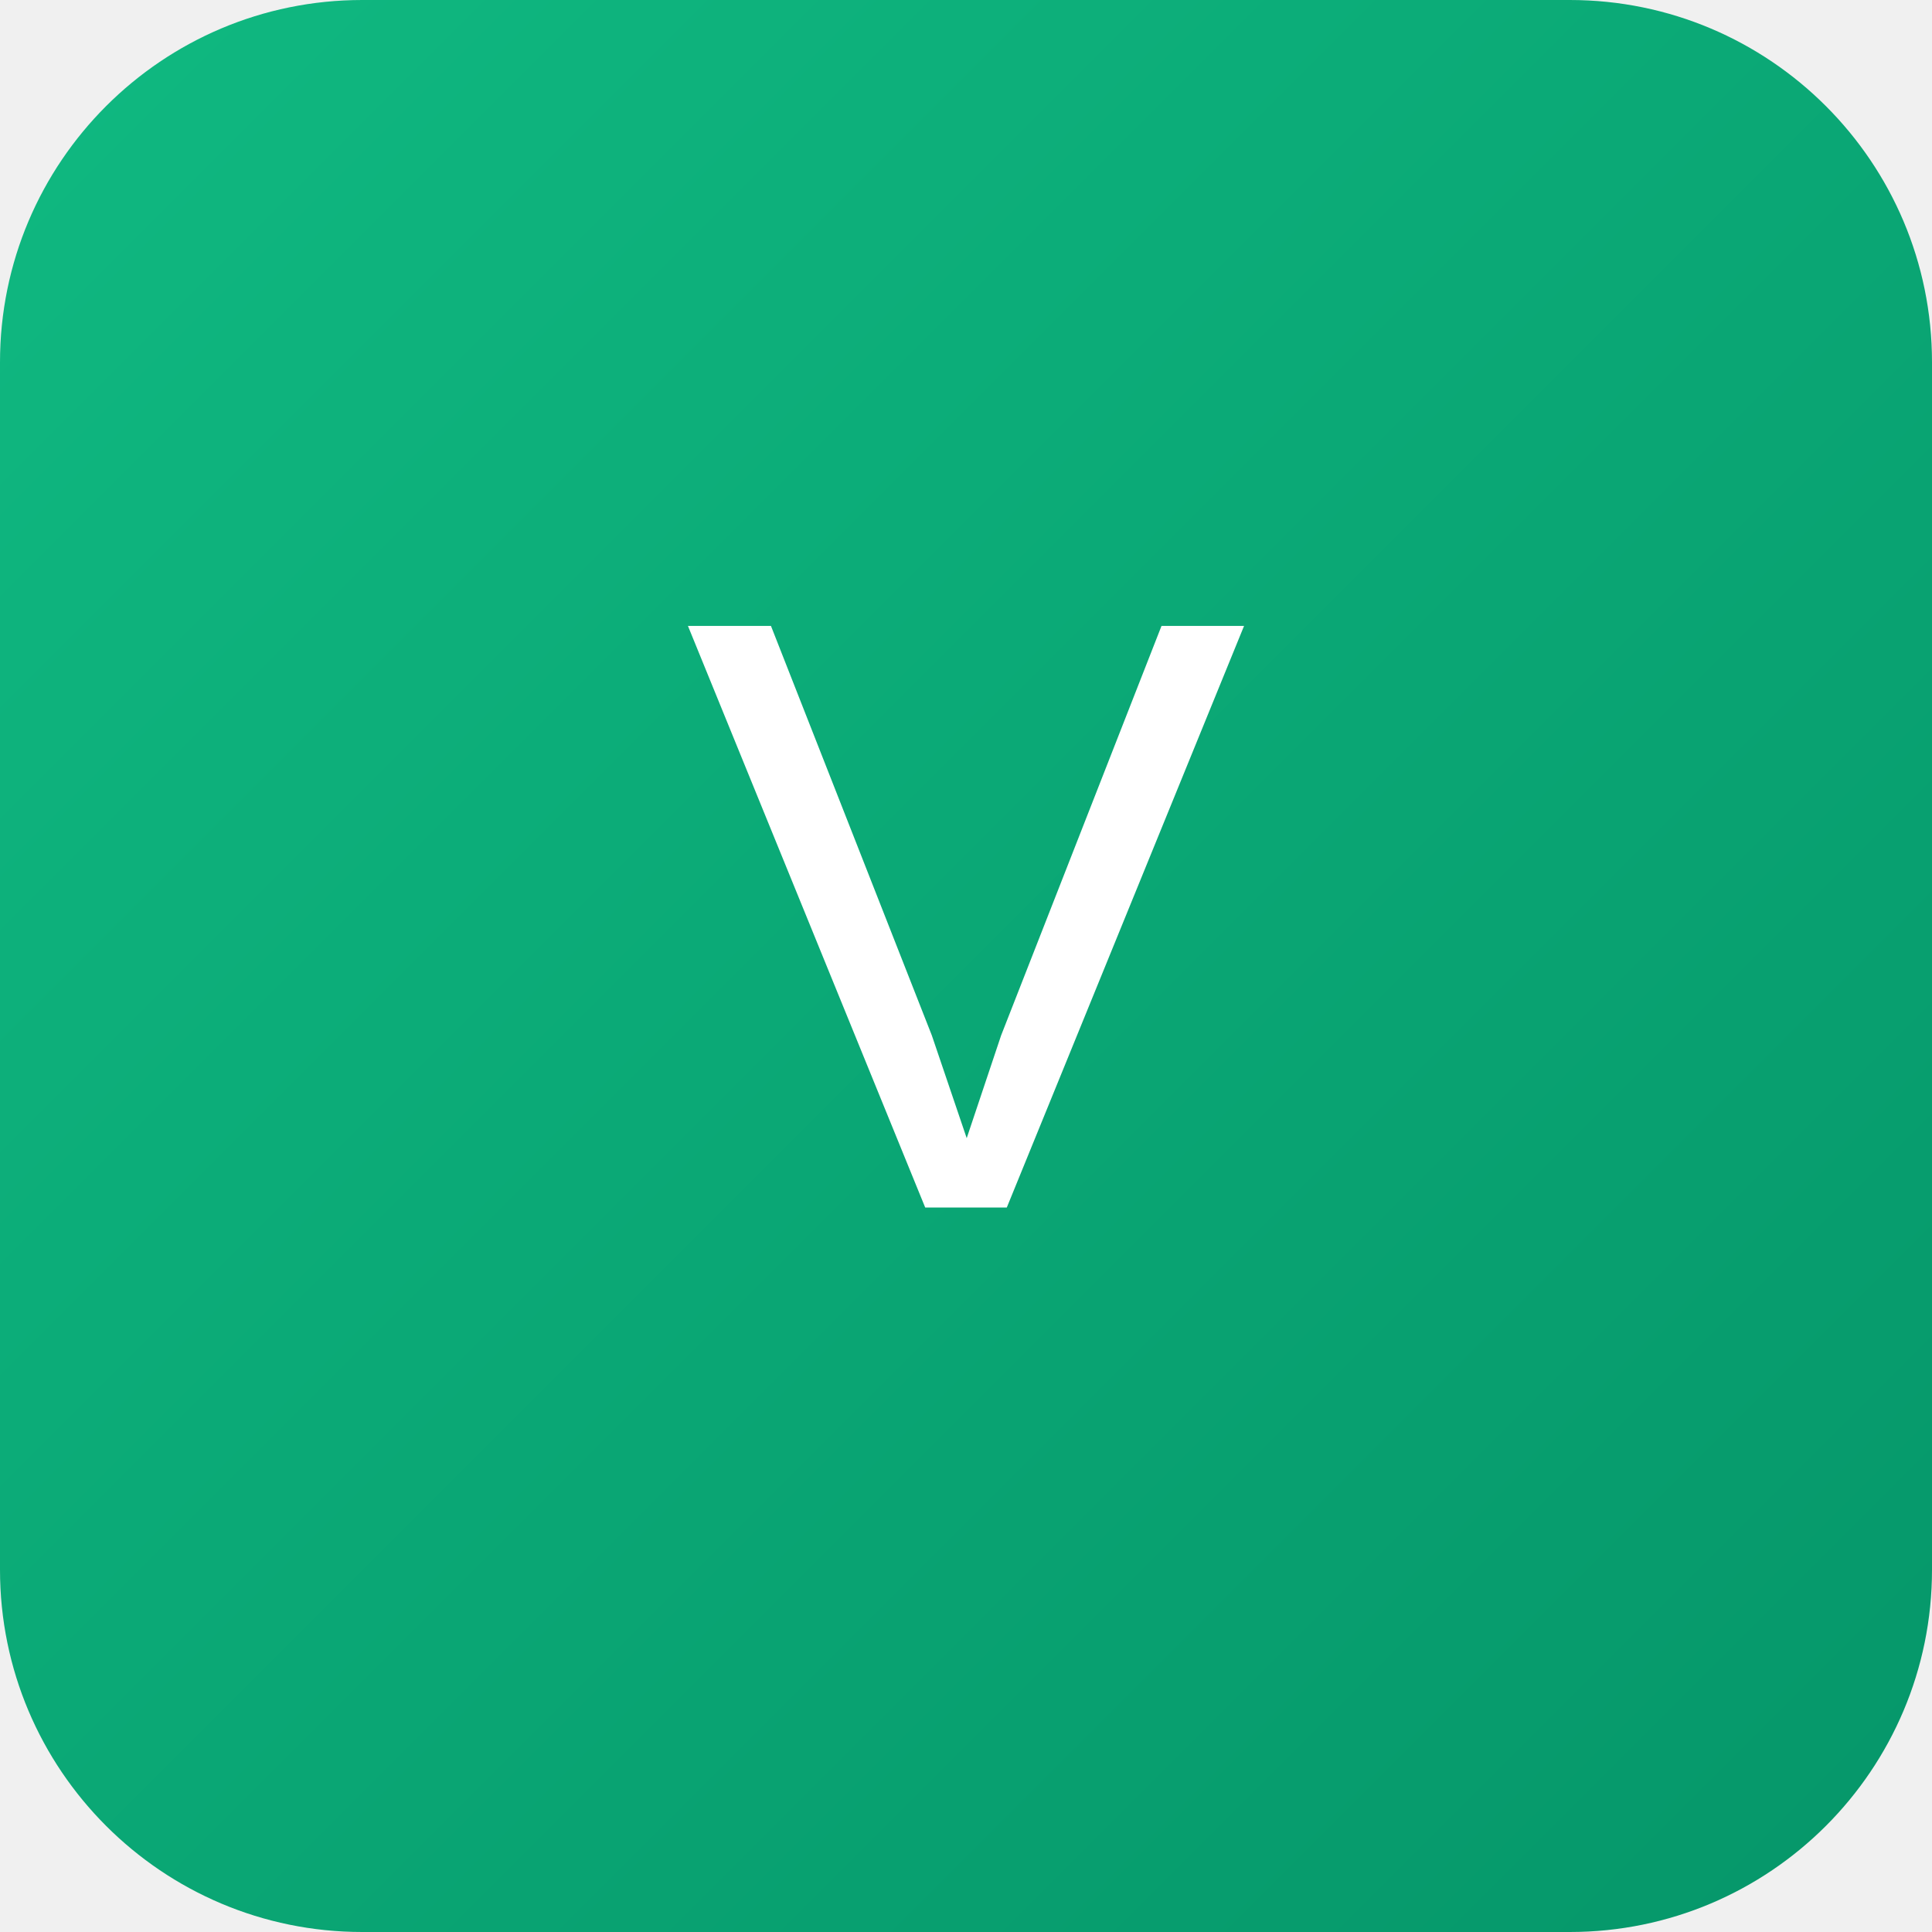
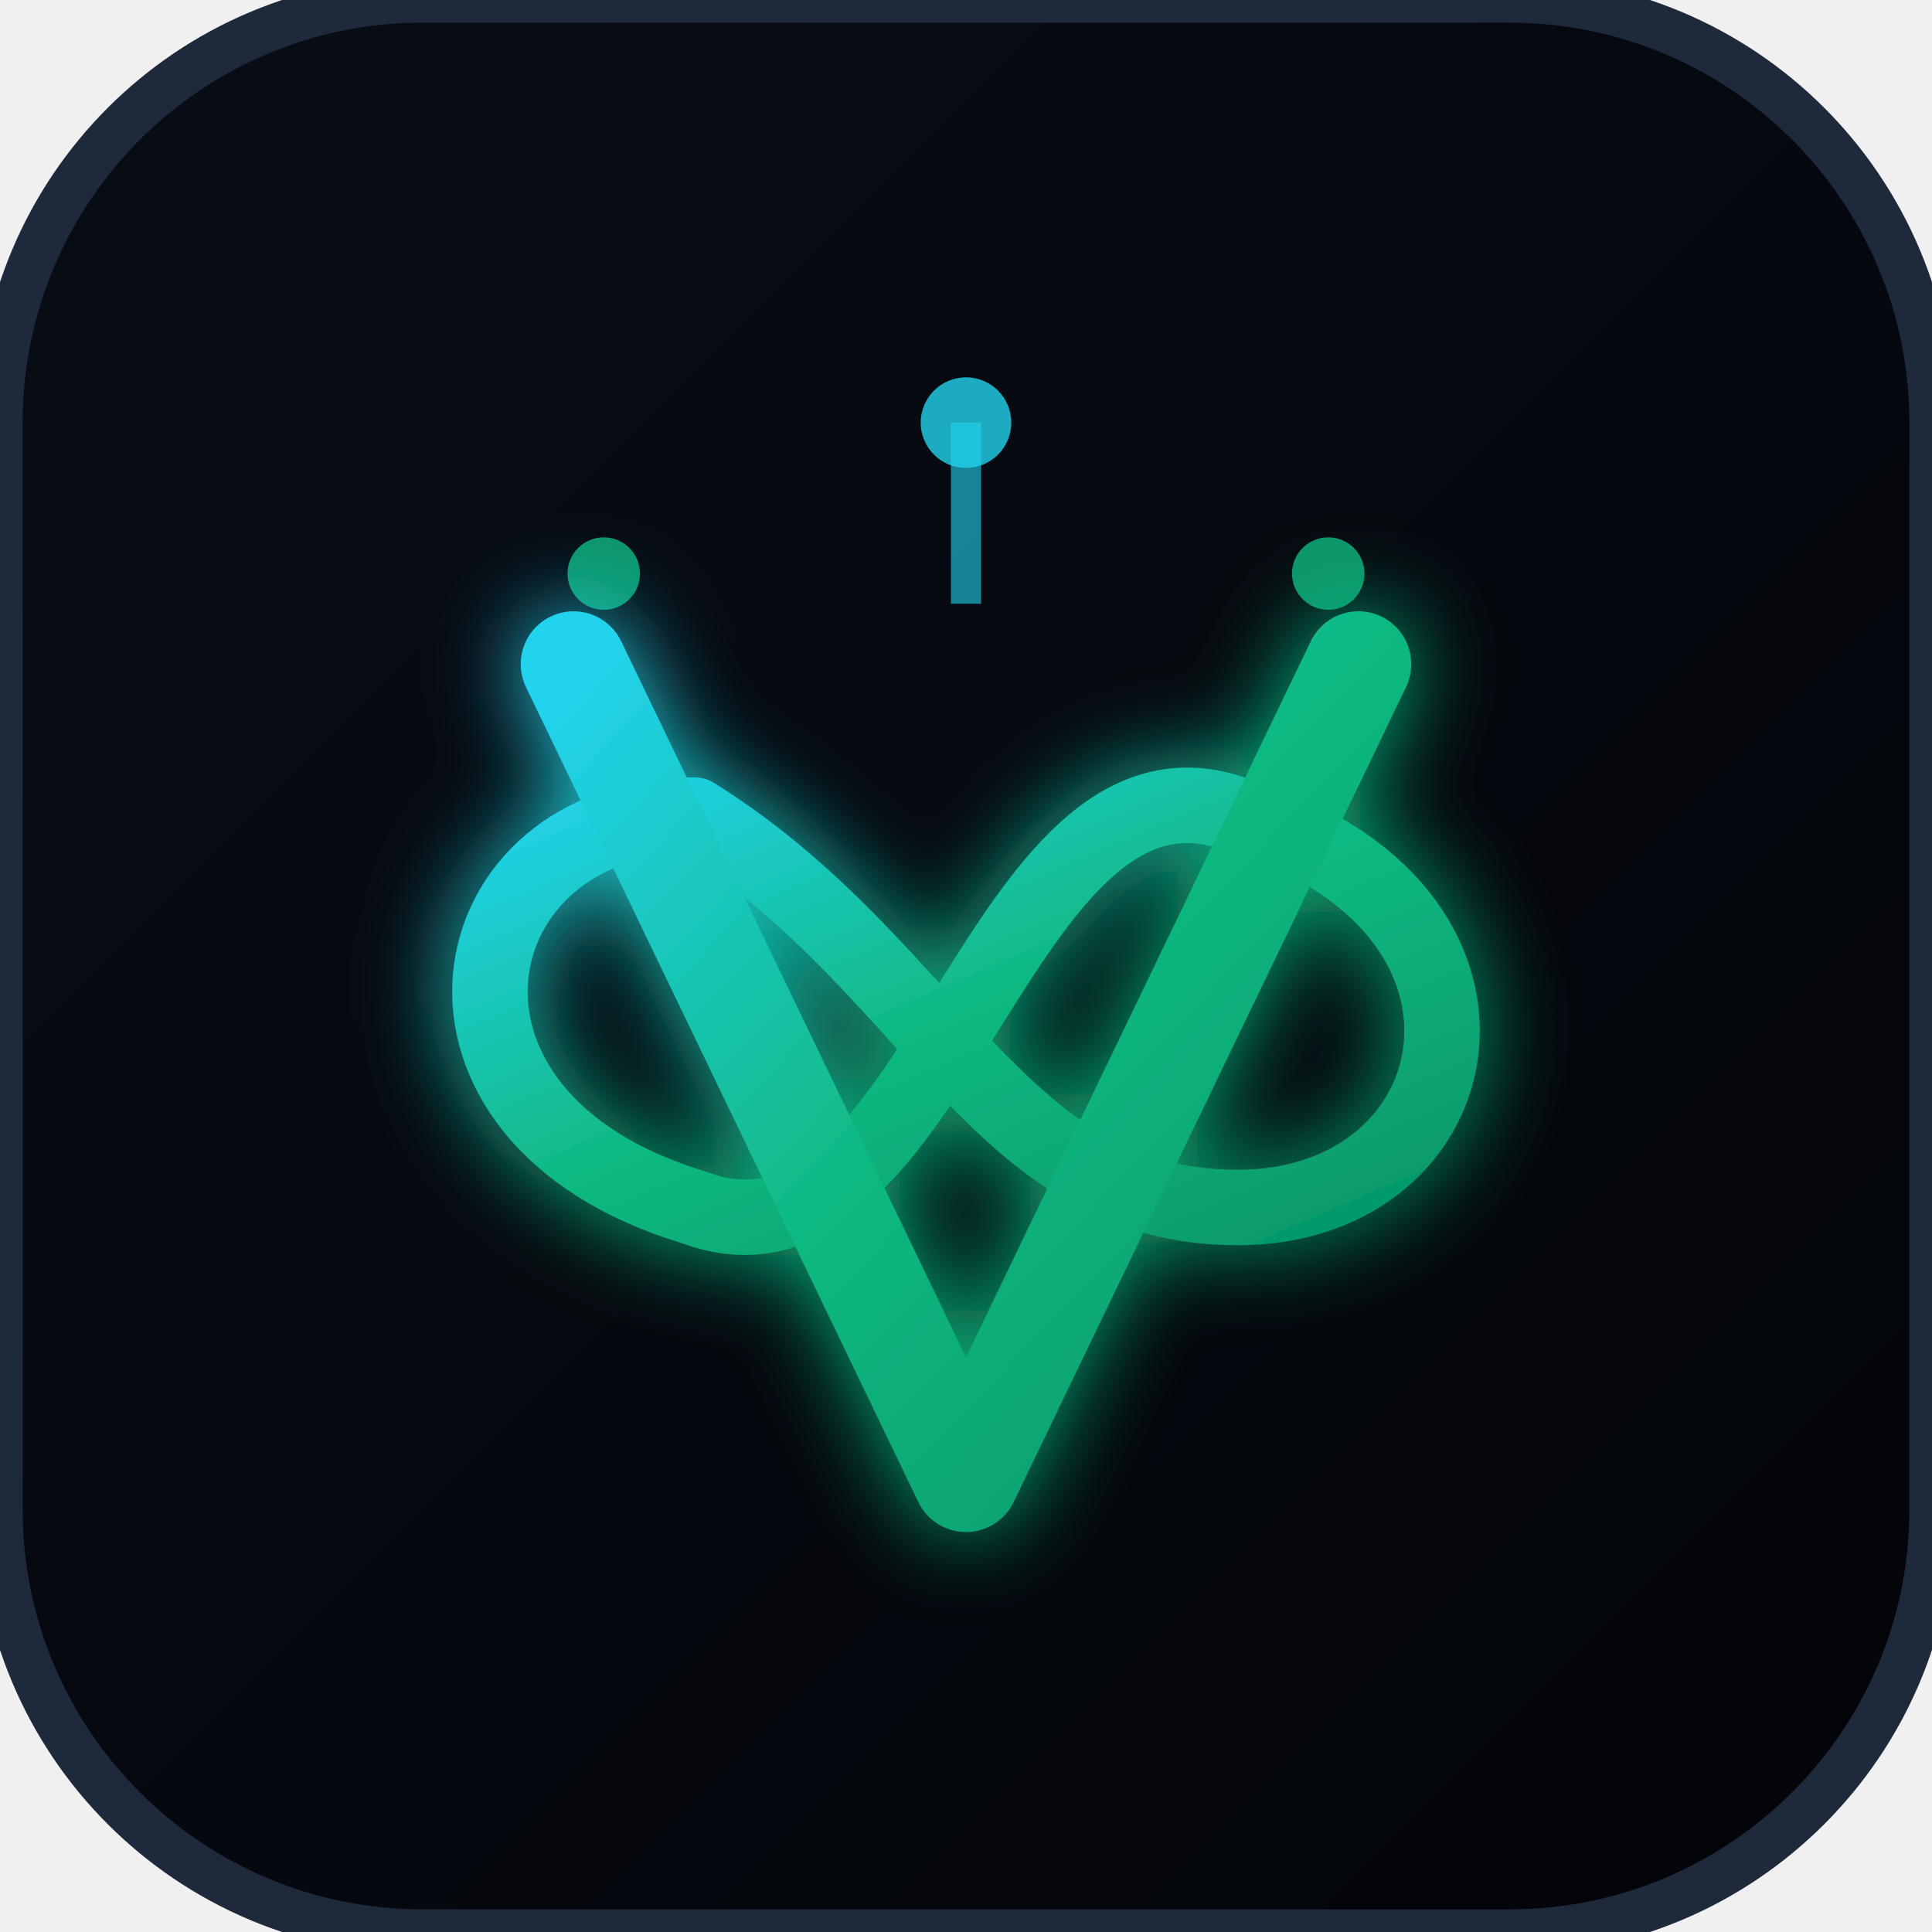
<svg xmlns="http://www.w3.org/2000/svg" viewBox="0 0 64 64">
  <defs>
-     <linearGradient id="g" x1="0" y1="0" x2="1" y2="1">
-       <stop offset="0%" stop-color="#10b981" />
+     <linearGradient id="bgGrad" x1="0%" y1="0%" x2="100%" y2="100%">
+       <stop offset="0%" stop-color="#090d16" />
+       <stop offset="100%" stop-color="#020408" />
+     </linearGradient>
+     <linearGradient id="neonGrad" x1="0%" y1="0%" x2="100%" y2="100%">
+       <stop offset="0%" stop-color="#22d3ee" />
+       <stop offset="50%" stop-color="#10b981" />
      <stop offset="100%" stop-color="#059669" />
    </linearGradient>
+     <filter id="glow" x="-20%" y="-20%" width="140%" height="140%">
+       <feGaussianBlur stdDeviation="1.5" result="blur" />
+       <feMerge>
+         <feMergeNode in="blur" />
+         <feMergeNode in="SourceGraphic" />
+       </feMerge>
+     </filter>
  </defs>
-   <rect width="64" height="64" rx="12" fill="url(#g)" />
-   <text x="32" y="40" text-anchor="middle" font-size="28" font-family="Arial, Helvetica, sans-serif" fill="#fff">V</text>
+   <rect width="64" height="64" rx="14" fill="url(#bgGrad)" stroke="#1e293b" stroke-width="1.5" />
+   <circle cx="32" cy="14" r="1.5" fill="#22d3ee" opacity="0.8" />
+   <circle cx="20" cy="19" r="1.2" fill="#10b981" opacity="0.8" />
+   <circle cx="44" cy="19" r="1.2" fill="#10b981" opacity="0.8" />
+   <line x1="32" y1="14" x2="32" y2="20" stroke="#22d3ee" stroke-width="1" opacity="0.6" />
+   <g filter="url(#glow)">
+     <path d="M23 27 C 15 27, 13 37, 23 40 C 31 43, 33 24, 41 27 C 51 30, 49 40, 41 40 C 33 40, 31 32, 23 27 Z" fill="none" stroke="url(#neonGrad)" stroke-width="2.5" stroke-linecap="round" stroke-linejoin="round" />
+     <path d="M19 22 L 32 49 L 45 22" fill="none" stroke="url(#neonGrad)" stroke-width="3.5" stroke-linecap="round" stroke-linejoin="round" />
+   </g>
</svg>
